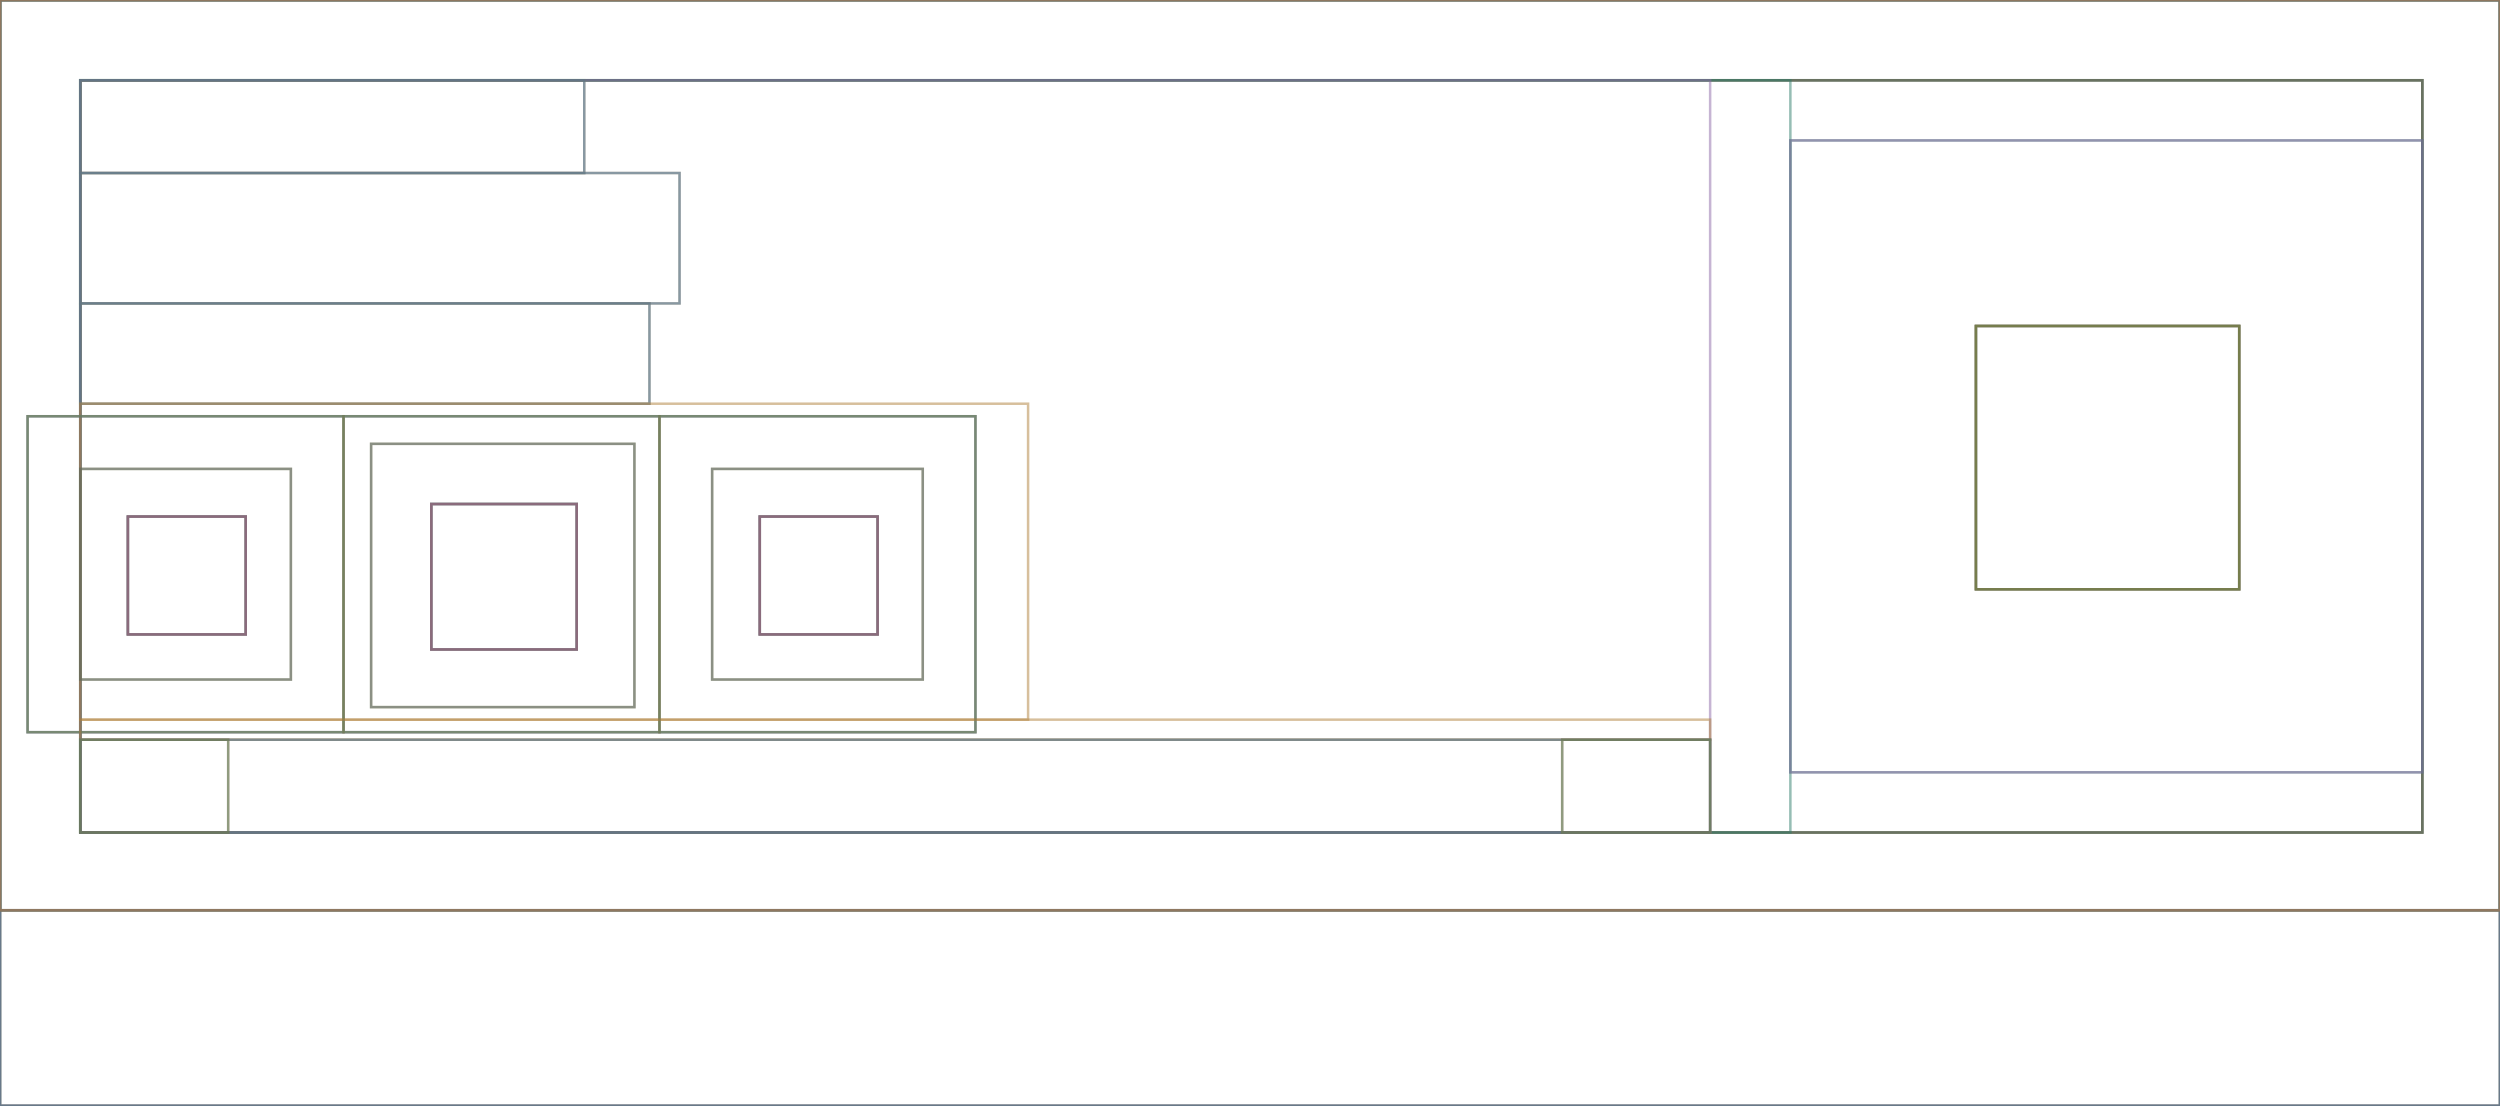
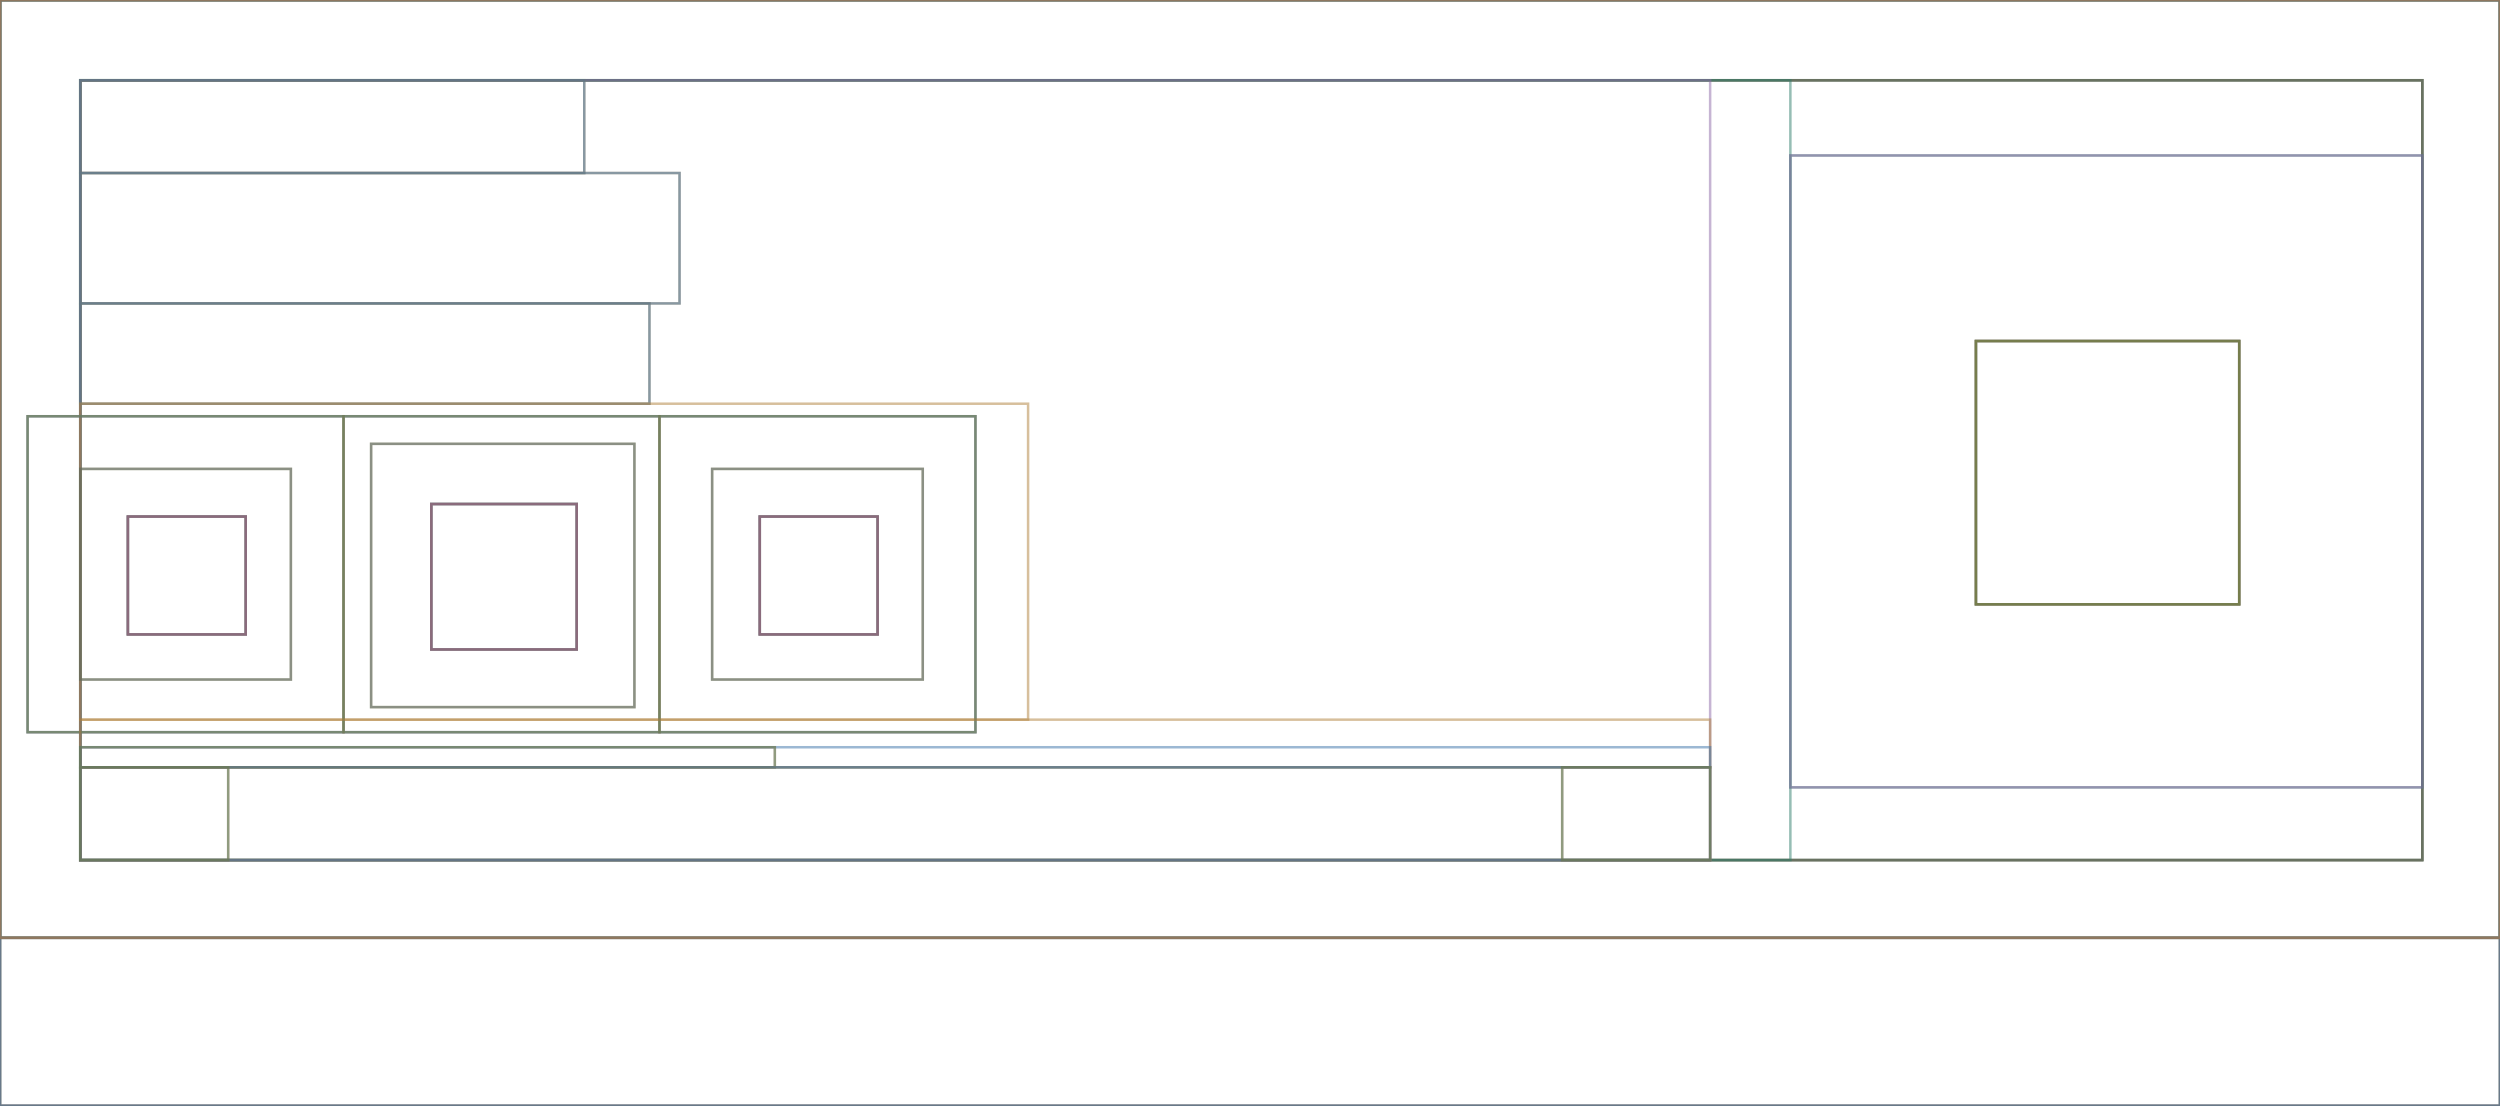
<svg xmlns="http://www.w3.org/2000/svg" viewBox="0 0 997 441" width="997" height="441" role="img" aria-label="Card/Media-Dark layout wireframe">
  <rect width="997" height="441" fill="#ffffff" />
  <g>
    <rect x="0" y="0" width="997" height="441" fill="none" fill-opacity="0" stroke="#5B6470" stroke-width="1" stroke-opacity="0.5" />
  </g>
  <g>
    <rect x="0" y="0" width="997" height="441" fill="none" fill-opacity="0" stroke="#2E7D6B" stroke-width="1" stroke-opacity="0.5" />
  </g>
  <g>
    <rect x="0" y="0" width="997" height="441" fill="none" fill-opacity="0" stroke="#8E6BA8" stroke-width="1" stroke-opacity="0.5" />
  </g>
  <g>
    <rect x="0" y="0" width="997" height="441" fill="none" fill-opacity="0" stroke="#B0813B" stroke-width="1" stroke-opacity="0.5" />
  </g>
  <g>
    <rect x="0" y="0" width="997" height="441" fill="none" fill-opacity="0" stroke="#3B72A8" stroke-width="1" stroke-opacity="0.5" />
  </g>
  <g>
-     <rect x="0" y="0" width="997" height="363" fill="none" fill-opacity="0" stroke="#A85B6B" stroke-width="1" stroke-opacity="0.5" />
-   </g>
-   <g>
-     <rect x="0" y="0" width="997" height="363" fill="none" fill-opacity="0" stroke="#4F8A4A" stroke-width="1" stroke-opacity="0.5" />
-   </g>
-   <g>
-     <rect x="0" y="0" width="997" height="363" fill="none" fill-opacity="0" stroke="#7A7A33" stroke-width="1" stroke-opacity="0.5" />
-   </g>
-   <g>
-     <rect x="0" y="0" width="997" height="363" fill="none" fill-opacity="0" stroke="#5B6470" stroke-width="1" stroke-opacity="0.5" />
-   </g>
-   <g>
-     <rect x="0" y="0" width="997" height="363" fill="none" fill-opacity="0" stroke="#2E7D6B" stroke-width="1" stroke-opacity="0.5" />
-   </g>
-   <g>
-     <rect x="0" y="0" width="997" height="363" fill="none" fill-opacity="0" stroke="#8E6BA8" stroke-width="1" stroke-opacity="0.5" />
-   </g>
-   <g>
-     <rect x="0" y="0" width="997" height="363" fill="none" fill-opacity="0" stroke="#B0813B" stroke-width="1" stroke-opacity="0.5" />
-   </g>
-   <g>
-     <rect x="32" y="32" width="934" height="300" fill="none" fill-opacity="0" stroke="#3B72A8" stroke-width="1" stroke-opacity="0.5" />
-   </g>
-   <g>
-     <rect x="32" y="32" width="934" height="300" fill="none" fill-opacity="0" stroke="#A85B6B" stroke-width="1" stroke-opacity="0.5" />
-   </g>
-   <g>
-     <rect x="32" y="32" width="934" height="300" fill="none" fill-opacity="0" stroke="#4F8A4A" stroke-width="1" stroke-opacity="0.5" />
-   </g>
-   <g>
-     <rect x="32" y="32" width="934" height="300" fill="none" fill-opacity="0" stroke="#7A7A33" stroke-width="1" stroke-opacity="0.5" />
-   </g>
-   <g>
-     <rect x="32" y="32" width="934" height="300" fill="none" fill-opacity="0" stroke="#5B6470" stroke-width="1" stroke-opacity="0.5" />
-   </g>
-   <g>
-     <rect x="32" y="32" width="682" height="300" fill="none" fill-opacity="0" stroke="#2E7D6B" stroke-width="1" stroke-opacity="0.5" />
-   </g>
-   <g>
-     <rect x="32" y="32" width="650" height="300" fill="none" fill-opacity="0" stroke="#8E6BA8" stroke-width="1" stroke-opacity="0.5" />
+     <rect x="0" y="0" width="997" height="374" fill="none" fill-opacity="0" stroke="#A85B6B" stroke-width="1" stroke-opacity="0.5" />
+   </g>
+   <g>
+     <rect x="0" y="0" width="997" height="374" fill="none" fill-opacity="0" stroke="#4F8A4A" stroke-width="1" stroke-opacity="0.5" />
+   </g>
+   <g>
+     <rect x="0" y="0" width="997" height="374" fill="none" fill-opacity="0" stroke="#7A7A33" stroke-width="1" stroke-opacity="0.5" />
+   </g>
+   <g>
+     <rect x="0" y="0" width="997" height="374" fill="none" fill-opacity="0" stroke="#5B6470" stroke-width="1" stroke-opacity="0.5" />
+   </g>
+   <g>
+     <rect x="0" y="0" width="997" height="374" fill="none" fill-opacity="0" stroke="#2E7D6B" stroke-width="1" stroke-opacity="0.5" />
+   </g>
+   <g>
+     <rect x="0" y="0" width="997" height="374" fill="none" fill-opacity="0" stroke="#8E6BA8" stroke-width="1" stroke-opacity="0.5" />
+   </g>
+   <g>
+     <rect x="0" y="0" width="997" height="374" fill="none" fill-opacity="0" stroke="#B0813B" stroke-width="1" stroke-opacity="0.5" />
+   </g>
+   <g>
+     <rect x="32" y="32" width="934" height="311" fill="none" fill-opacity="0" stroke="#3B72A8" stroke-width="1" stroke-opacity="0.5" />
+   </g>
+   <g>
+     <rect x="32" y="32" width="934" height="311" fill="none" fill-opacity="0" stroke="#A85B6B" stroke-width="1" stroke-opacity="0.5" />
+   </g>
+   <g>
+     <rect x="32" y="32" width="934" height="311" fill="none" fill-opacity="0" stroke="#4F8A4A" stroke-width="1" stroke-opacity="0.5" />
+   </g>
+   <g>
+     <rect x="32" y="32" width="934" height="311" fill="none" fill-opacity="0" stroke="#7A7A33" stroke-width="1" stroke-opacity="0.5" />
+   </g>
+   <g>
+     <rect x="32" y="32" width="934" height="311" fill="none" fill-opacity="0" stroke="#5B6470" stroke-width="1" stroke-opacity="0.5" />
+   </g>
+   <g>
+     <rect x="32" y="32" width="682" height="311" fill="none" fill-opacity="0" stroke="#2E7D6B" stroke-width="1" stroke-opacity="0.5" />
+   </g>
+   <g>
+     <rect x="32" y="32" width="650" height="311" fill="none" fill-opacity="0" stroke="#8E6BA8" stroke-width="1" stroke-opacity="0.5" />
  </g>
  <g>
    <rect x="32" y="32" width="201" height="37" fill="none" fill-opacity="0" stroke="#B0813B" stroke-width="1" stroke-opacity="0.5" />
  </g>
  <g>
    <rect x="32" y="32" width="201" height="37" fill="none" fill-opacity="0" stroke="#3B72A8" stroke-width="1" stroke-opacity="0.5" />
  </g>
  <g>
    <rect x="32" y="69" width="239" height="52" fill="none" fill-opacity="0" stroke="#B0813B" stroke-width="1" stroke-opacity="0.5" />
  </g>
  <g>
    <rect x="32" y="69" width="239" height="52" fill="none" fill-opacity="0" stroke="#3B72A8" stroke-width="1" stroke-opacity="0.5" />
  </g>
  <g>
    <rect x="32" y="121" width="227" height="40" fill="none" fill-opacity="0" stroke="#B0813B" stroke-width="1" stroke-opacity="0.5" />
  </g>
  <g>
    <rect x="32" y="121" width="227" height="40" fill="none" fill-opacity="0" stroke="#3B72A8" stroke-width="1" stroke-opacity="0.5" />
  </g>
  <g>
    <rect x="32" y="161" width="378" height="126" fill="none" fill-opacity="0" stroke="#B0813B" stroke-width="1" stroke-opacity="0.5" />
  </g>
  <g>
    <rect x="11" y="166" width="378" height="126" fill="none" fill-opacity="0" stroke="#3B72A8" stroke-width="1" stroke-opacity="0.5" />
  </g>
  <g>
    <rect x="11" y="166" width="126" height="126" fill="none" fill-opacity="0" stroke="#A85B6B" stroke-width="1" stroke-opacity="0.5" />
  </g>
  <g>
    <rect x="11" y="166" width="126" height="126" fill="none" fill-opacity="0" stroke="#4F8A4A" stroke-width="1" stroke-opacity="0.5" />
  </g>
  <g>
    <rect x="32" y="187" width="84" height="84" fill="none" fill-opacity="0" stroke="#7A7A33" stroke-width="1" stroke-opacity="0.5" />
  </g>
  <g>
    <rect x="32" y="187" width="84" height="84" fill="none" fill-opacity="0" stroke="#5B6470" stroke-width="1" stroke-opacity="0.5" />
  </g>
  <g>
    <rect x="51" y="206" width="47" height="47" fill="none" fill-opacity="0" stroke="#2E7D6B" stroke-width="1" stroke-opacity="0.5" />
  </g>
  <g>
    <rect x="51" y="206" width="47" height="47" fill="none" fill-opacity="0" stroke="#8E6BA8" stroke-width="1" stroke-opacity="0.5" />
  </g>
  <g>
    <rect x="51" y="206" width="47" height="47" fill="none" fill-opacity="0" stroke="#B0813B" stroke-width="1" stroke-opacity="0.5" />
  </g>
  <g>
    <rect x="51" y="206" width="47" height="47" fill="none" fill-opacity="0" stroke="#3B72A8" stroke-width="1" stroke-opacity="0.5" />
  </g>
  <g>
    <rect x="51" y="206" width="47" height="47" fill="none" fill-opacity="0" stroke="#A85B6B" stroke-width="1" stroke-opacity="0.5" />
  </g>
  <g>
    <rect x="137" y="166" width="126" height="126" fill="none" fill-opacity="0" stroke="#A85B6B" stroke-width="1" stroke-opacity="0.5" />
  </g>
  <g>
    <rect x="137" y="166" width="126" height="126" fill="none" fill-opacity="0" stroke="#4F8A4A" stroke-width="1" stroke-opacity="0.5" />
  </g>
  <g>
    <rect x="148" y="177" width="105" height="105" fill="none" fill-opacity="0" stroke="#7A7A33" stroke-width="1" stroke-opacity="0.5" />
  </g>
  <g>
    <rect x="148" y="177" width="105" height="105" fill="none" fill-opacity="0" stroke="#5B6470" stroke-width="1" stroke-opacity="0.5" />
  </g>
  <g>
    <rect x="172" y="201" width="58" height="58" fill="none" fill-opacity="0" stroke="#2E7D6B" stroke-width="1" stroke-opacity="0.5" />
  </g>
  <g>
    <rect x="172" y="201" width="58" height="58" fill="none" fill-opacity="0" stroke="#8E6BA8" stroke-width="1" stroke-opacity="0.5" />
  </g>
  <g>
    <rect x="172" y="201" width="58" height="58" fill="none" fill-opacity="0" stroke="#B0813B" stroke-width="1" stroke-opacity="0.5" />
  </g>
  <g>
    <rect x="172" y="201" width="58" height="58" fill="none" fill-opacity="0" stroke="#3B72A8" stroke-width="1" stroke-opacity="0.5" />
  </g>
  <g>
    <rect x="172" y="201" width="58" height="58" fill="none" fill-opacity="0" stroke="#A85B6B" stroke-width="1" stroke-opacity="0.5" />
  </g>
  <g>
    <rect x="263" y="166" width="126" height="126" fill="none" fill-opacity="0" stroke="#A85B6B" stroke-width="1" stroke-opacity="0.5" />
  </g>
  <g>
    <rect x="263" y="166" width="126" height="126" fill="none" fill-opacity="0" stroke="#4F8A4A" stroke-width="1" stroke-opacity="0.5" />
  </g>
  <g>
    <rect x="284" y="187" width="84" height="84" fill="none" fill-opacity="0" stroke="#7A7A33" stroke-width="1" stroke-opacity="0.5" />
  </g>
  <g>
    <rect x="284" y="187" width="84" height="84" fill="none" fill-opacity="0" stroke="#5B6470" stroke-width="1" stroke-opacity="0.5" />
  </g>
  <g>
    <rect x="303" y="206" width="47" height="47" fill="none" fill-opacity="0" stroke="#2E7D6B" stroke-width="1" stroke-opacity="0.5" />
  </g>
  <g>
    <rect x="303" y="206" width="47" height="47" fill="none" fill-opacity="0" stroke="#8E6BA8" stroke-width="1" stroke-opacity="0.5" />
  </g>
  <g>
    <rect x="303" y="206" width="47" height="47" fill="none" fill-opacity="0" stroke="#B0813B" stroke-width="1" stroke-opacity="0.5" />
  </g>
  <g>
    <rect x="303" y="206" width="47" height="47" fill="none" fill-opacity="0" stroke="#3B72A8" stroke-width="1" stroke-opacity="0.5" />
  </g>
  <g>
    <rect x="303" y="206" width="47" height="47" fill="none" fill-opacity="0" stroke="#A85B6B" stroke-width="1" stroke-opacity="0.5" />
  </g>
  <g>
-     <rect x="32" y="287" width="650" height="8" fill="none" fill-opacity="0" stroke="#B0813B" stroke-width="1" stroke-opacity="0.5" />
-   </g>
-   <g>
-     <rect x="32" y="295" width="650" height="37" fill="none" fill-opacity="0" stroke="#B0813B" stroke-width="1" stroke-opacity="0.5" />
-   </g>
-   <g>
-     <rect x="32" y="295" width="650" height="37" fill="none" fill-opacity="0" stroke="#3B72A8" stroke-width="1" stroke-opacity="0.5" />
-   </g>
-   <g>
-     <rect x="32" y="295" width="59" height="37" fill="none" fill-opacity="0" stroke="#A85B6B" stroke-width="1" stroke-opacity="0.5" />
-   </g>
-   <g>
-     <rect x="32" y="295" width="59" height="37" fill="none" fill-opacity="0" stroke="#4F8A4A" stroke-width="1" stroke-opacity="0.5" />
-   </g>
-   <g>
-     <rect x="623" y="295" width="59" height="37" fill="none" fill-opacity="0" stroke="#A85B6B" stroke-width="1" stroke-opacity="0.5" />
-   </g>
-   <g>
-     <rect x="623" y="295" width="59" height="37" fill="none" fill-opacity="0" stroke="#4F8A4A" stroke-width="1" stroke-opacity="0.5" />
-   </g>
-   <g>
-     <rect x="714" y="56" width="252" height="252" fill="none" fill-opacity="0" stroke="#2E7D6B" stroke-width="1" stroke-opacity="0.5" />
-   </g>
-   <g>
-     <rect x="714" y="56" width="252" height="252" fill="none" fill-opacity="0" stroke="#8E6BA8" stroke-width="1" stroke-opacity="0.5" />
-   </g>
-   <g>
-     <rect x="788" y="130" width="105" height="105" fill="none" fill-opacity="0" stroke="#B0813B" stroke-width="1" stroke-opacity="0.5" />
-   </g>
-   <g>
-     <rect x="788" y="130" width="105" height="105" fill="none" fill-opacity="0" stroke="#3B72A8" stroke-width="1" stroke-opacity="0.5" />
-   </g>
-   <g>
-     <rect x="788" y="130" width="105" height="105" fill="none" fill-opacity="0" stroke="#A85B6B" stroke-width="1" stroke-opacity="0.5" />
-   </g>
-   <g>
-     <rect x="788" y="130" width="105" height="105" fill="none" fill-opacity="0" stroke="#4F8A4A" stroke-width="1" stroke-opacity="0.5" />
-   </g>
-   <g>
-     <rect x="788" y="130" width="105" height="105" fill="none" fill-opacity="0" stroke="#7A7A33" stroke-width="1" stroke-opacity="0.5" />
+     <rect x="32" y="287" width="650" height="19" fill="none" fill-opacity="0" stroke="#B0813B" stroke-width="1" stroke-opacity="0.5" />
+   </g>
+   <g>
+     <rect x="32" y="298" width="650" height="8" fill="none" fill-opacity="0" stroke="#3B72A8" stroke-width="1" stroke-opacity="0.5" />
+   </g>
+   <g>
+     <rect x="32" y="298" width="277" height="8" fill="none" fill-opacity="0" stroke="#A85B6B" stroke-width="1" stroke-opacity="0.5" />
+   </g>
+   <g>
+     <rect x="32" y="298" width="277" height="8" fill="none" fill-opacity="0" stroke="#4F8A4A" stroke-width="1" stroke-opacity="0.5" />
+   </g>
+   <g>
+     <rect x="32" y="306" width="650" height="37" fill="none" fill-opacity="0" stroke="#B0813B" stroke-width="1" stroke-opacity="0.5" />
+   </g>
+   <g>
+     <rect x="32" y="306" width="650" height="37" fill="none" fill-opacity="0" stroke="#3B72A8" stroke-width="1" stroke-opacity="0.5" />
+   </g>
+   <g>
+     <rect x="32" y="306" width="59" height="37" fill="none" fill-opacity="0" stroke="#A85B6B" stroke-width="1" stroke-opacity="0.5" />
+   </g>
+   <g>
+     <rect x="32" y="306" width="59" height="37" fill="none" fill-opacity="0" stroke="#4F8A4A" stroke-width="1" stroke-opacity="0.5" />
+   </g>
+   <g>
+     <rect x="623" y="306" width="59" height="37" fill="none" fill-opacity="0" stroke="#A85B6B" stroke-width="1" stroke-opacity="0.5" />
+   </g>
+   <g>
+     <rect x="623" y="306" width="59" height="37" fill="none" fill-opacity="0" stroke="#4F8A4A" stroke-width="1" stroke-opacity="0.5" />
+   </g>
+   <g>
+     <rect x="714" y="62" width="252" height="252" fill="none" fill-opacity="0" stroke="#2E7D6B" stroke-width="1" stroke-opacity="0.5" />
+   </g>
+   <g>
+     <rect x="714" y="62" width="252" height="252" fill="none" fill-opacity="0" stroke="#8E6BA8" stroke-width="1" stroke-opacity="0.5" />
+   </g>
+   <g>
+     <rect x="788" y="136" width="105" height="105" fill="none" fill-opacity="0" stroke="#B0813B" stroke-width="1" stroke-opacity="0.5" />
+   </g>
+   <g>
+     <rect x="788" y="136" width="105" height="105" fill="none" fill-opacity="0" stroke="#3B72A8" stroke-width="1" stroke-opacity="0.5" />
+   </g>
+   <g>
+     <rect x="788" y="136" width="105" height="105" fill="none" fill-opacity="0" stroke="#A85B6B" stroke-width="1" stroke-opacity="0.5" />
+   </g>
+   <g>
+     <rect x="788" y="136" width="105" height="105" fill="none" fill-opacity="0" stroke="#4F8A4A" stroke-width="1" stroke-opacity="0.5" />
+   </g>
+   <g>
+     <rect x="788" y="136" width="105" height="105" fill="none" fill-opacity="0" stroke="#7A7A33" stroke-width="1" stroke-opacity="0.5" />
  </g>
</svg>
